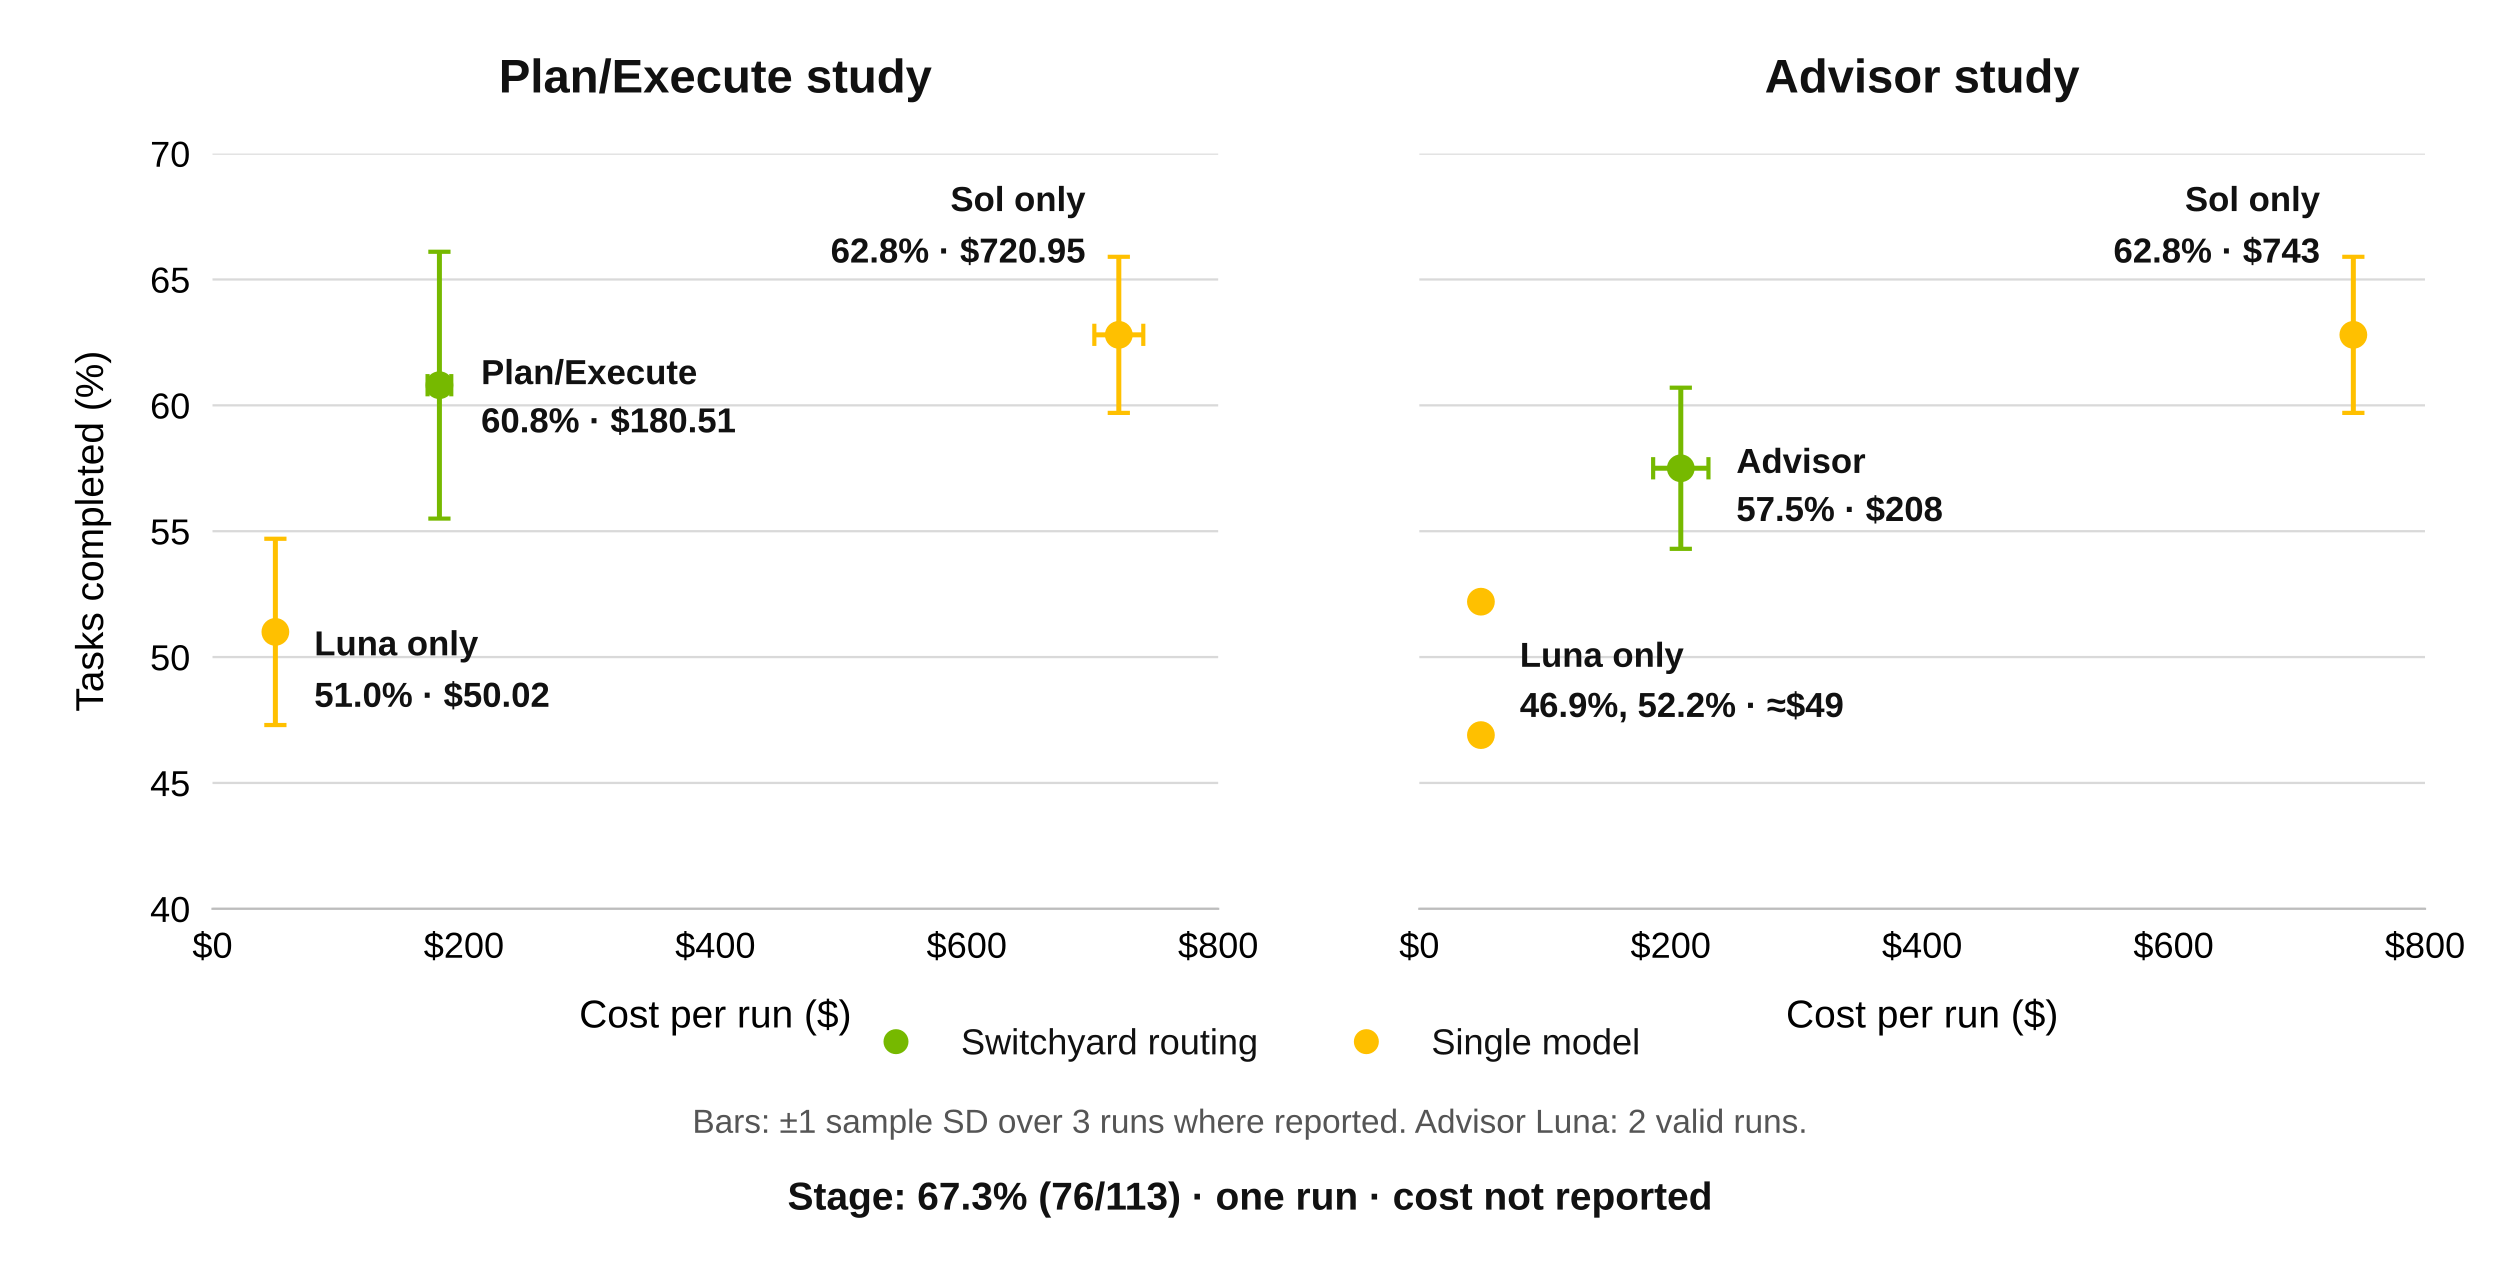
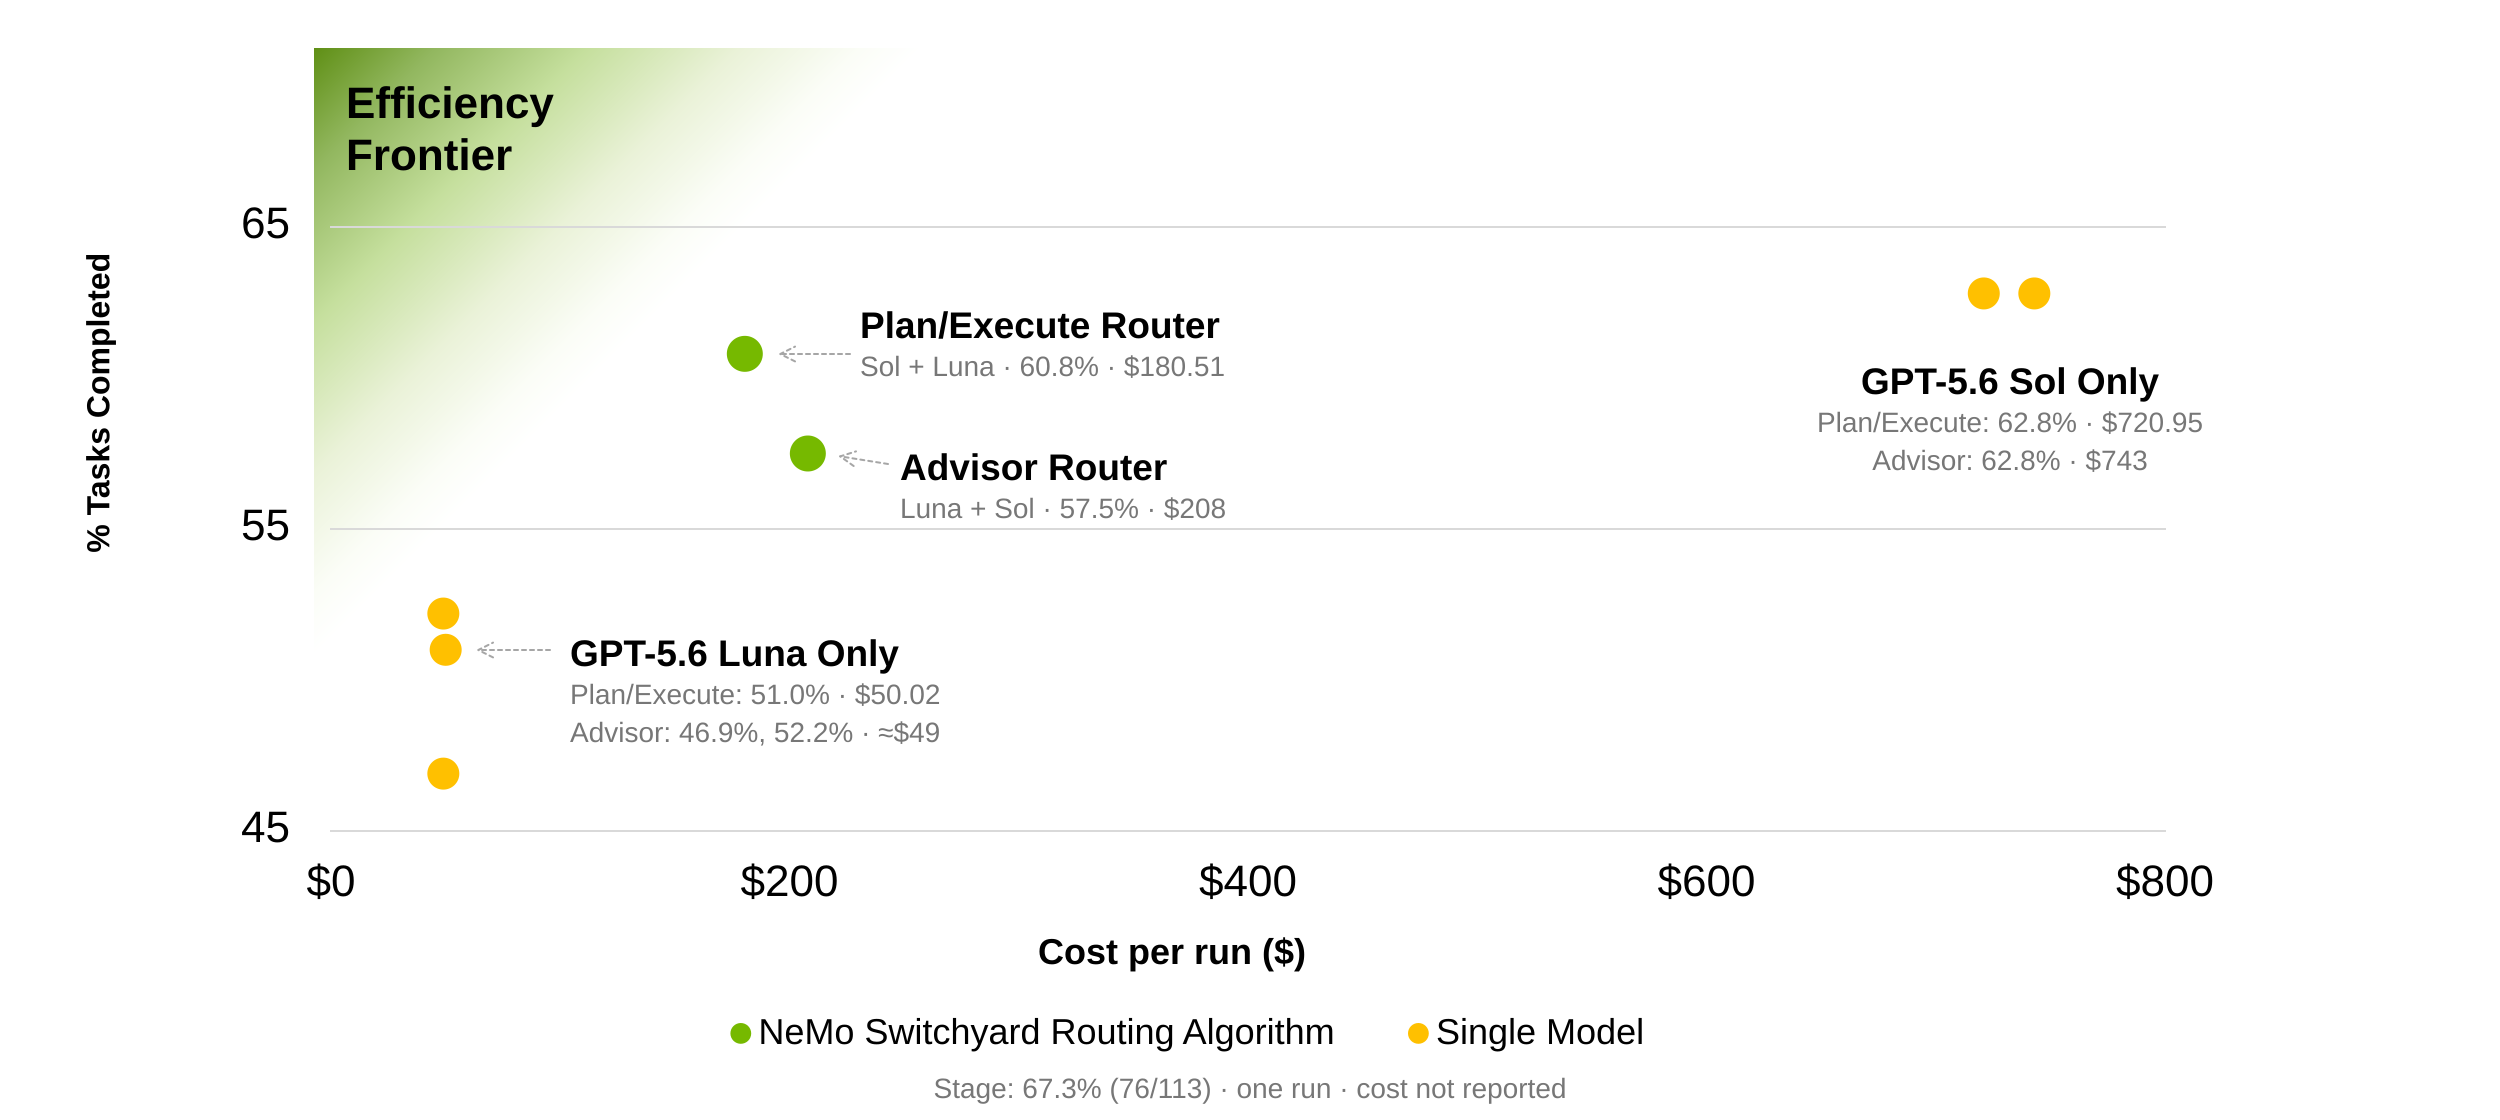
- <svg xmlns="http://www.w3.org/2000/svg" xmlns:xlink="http://www.w3.org/1999/xlink" width="900pt" height="460.8pt" viewBox="0 0 900 460.8" version="1.1" role="img" aria-labelledby="title description">
+ <svg xmlns="http://www.w3.org/2000/svg" xmlns:xlink="http://www.w3.org/1999/xlink" width="1250pt" height="560pt" viewBox="0 0 1250 560" version="1.1" role="img" aria-labelledby="title description">
  <defs>
+     <linearGradient id="frontier" gradientUnits="userSpaceOnUse" x1="157" y1="24" x2="309" y2="176">
+       <stop offset="0" stop-color="#5f8f15" />
+       <stop offset="0.2" stop-color="#92b75f" />
+       <stop offset="0.45" stop-color="#c5df9d" />
+       <stop offset="0.7" stop-color="#eaf2d8" />
+       <stop offset="0.9" stop-color="#fbfdf7" />
+       <stop offset="1" stop-color="#ffffff" />
+     </linearGradient>
    <style type="text/css">*{stroke-linejoin: round; stroke-linecap: butt}</style>
  </defs>
  <g id="figure_1">
    <g id="patch_1">
-       <path d="M 0 460.8  L 900 460.8  L 900 0  L 0 0  z " style="fill: #ffffff" />
+       <path d="M 0 560 L 1250 560 L 1250 0 L 0 0 z " style="fill: #ffffff" />
    </g>
+     <rect x="157" y="24" width="304" height="304" fill="url(#frontier)" />
    <g id="axes_1">
-       <g id="patch_2">
-         <path d="M 76.5 327.168  L 438.545 327.168  L 438.545 55.296  L 76.5 55.296  z " style="fill: #ffffff" />
+       <g id="line2d_1">
+         <path d="M 165.5 415.5 L 1082.5 415.5 " clip-path="url(#p9201e5e723)" style="fill: none; stroke: #d9d9d9; stroke-linecap: square" />
      </g>
-       <g id="matplotlib.axis_1">
-         <g id="xtick_1">
-           <g id="line2d_1" />
-           <g id="text_1">
-             <text style="font-size: 13px; font-family: 'Arial', 'Liberation Sans', 'DejaVu Sans', sans-serif; text-anchor: middle" x="76.5" y="344.792" transform="rotate(-0 76.5 344.7921)">$0</text>
-           </g>
-         </g>
-         <g id="xtick_2">
-           <g id="line2d_2" />
-           <g id="text_2">
-             <text style="font-size: 13px; font-family: 'Arial', 'Liberation Sans', 'DejaVu Sans', sans-serif; text-anchor: middle" x="167.011" y="344.792" transform="rotate(-0 167.0114 344.7921)">$200</text>
-           </g>
-         </g>
-         <g id="xtick_3">
-           <g id="line2d_3" />
-           <g id="text_3">
-             <text style="font-size: 13px; font-family: 'Arial', 'Liberation Sans', 'DejaVu Sans', sans-serif; text-anchor: middle" x="257.523" y="344.792" transform="rotate(-0 257.5227 344.7921)">$400</text>
-           </g>
-         </g>
-         <g id="xtick_4">
-           <g id="line2d_4" />
-           <g id="text_4">
-             <text style="font-size: 13px; font-family: 'Arial', 'Liberation Sans', 'DejaVu Sans', sans-serif; text-anchor: middle" x="348.034" y="344.792" transform="rotate(-0 348.0341 344.7921)">$600</text>
-           </g>
-         </g>
-         <g id="xtick_5">
-           <g id="line2d_5" />
-           <g id="text_5">
-             <text style="font-size: 13px; font-family: 'Arial', 'Liberation Sans', 'DejaVu Sans', sans-serif; text-anchor: middle" x="438.545" y="344.792" transform="rotate(-0 438.5455 344.7921)">$800</text>
-           </g>
-         </g>
-         <g id="text_6">
-           <text style="font-size: 14px; font-family: 'Arial', 'Liberation Sans', 'DejaVu Sans', sans-serif; text-anchor: middle" x="257.523" y="369.892" transform="rotate(-0 257.5227 369.8923)">Cost per run ($)</text>
+       <g id="line2d_2">
+         <path d="M 165.5 264.5 L 1082.5 264.5 " clip-path="url(#p9201e5e723)" style="fill: none; stroke: #d9d9d9; stroke-linecap: square" />
+       </g>
+       <g id="line2d_3">
+         <path d="M 165.5 113.5 L 1082.5 113.5 " clip-path="url(#p9201e5e723)" style="fill: none; stroke: #d9d9d9; stroke-linecap: square" />
+       </g>
+       <g id="line2d_4">
+         <defs>
+           <path id="m0288455ae3" d="M 0 5.2 C 1.379 5.2 2.702 4.652 3.677 3.677 C 4.652 2.702 5.2 1.379 5.2 0 C 5.2 -1.379 4.652 -2.702 3.677 -3.677 C 2.702 -4.652 1.379 -5.2 0 -5.2 C -1.379 -5.2 -2.702 -4.652 -3.677 -3.677 C -4.652 -2.702 -5.2 -1.379 -5.2 0 C -5.2 1.379 -4.652 2.702 -3.677 3.677 C -2.702 4.652 -1.379 5.2 0 5.2 z " />
+         </defs>
+         <g clip-path="url(#p9201e5e723)">
+           <use xlink:href="#m0288455ae3" x="370.4" y="516.7" style="fill: #76b900" />
        </g>
      </g>
-       <g id="matplotlib.axis_2">
-         <g id="ytick_1">
-           <g id="line2d_6">
-             <path d="M 76.5 327.168  L 438.545 327.168  " clip-path="url(#pa66260bdc6)" style="fill: none; stroke: #d9d9d9; stroke-width: 0.8; stroke-linecap: square" />
-           </g>
-           <g id="line2d_7" />
-           <g id="text_7">
-             <text style="font-size: 13px; font-family: 'Arial', 'Liberation Sans', 'DejaVu Sans', sans-serif; text-anchor: end" x="68.5" y="331.9" transform="rotate(-0 68.5 331.9002)">40</text>
-           </g>
-         </g>
-         <g id="ytick_2">
-           <g id="line2d_8">
-             <path d="M 76.5 281.856  L 438.545 281.856  " clip-path="url(#pa66260bdc6)" style="fill: none; stroke: #d9d9d9; stroke-width: 0.8; stroke-linecap: square" />
-           </g>
-           <g id="line2d_9" />
-           <g id="text_8">
-             <text style="font-size: 13px; font-family: 'Arial', 'Liberation Sans', 'DejaVu Sans', sans-serif; text-anchor: end" x="68.5" y="286.588" transform="rotate(-0 68.5 286.5882)">45</text>
-           </g>
-         </g>
-         <g id="ytick_3">
-           <g id="line2d_10">
-             <path d="M 76.5 236.544  L 438.545 236.544  " clip-path="url(#pa66260bdc6)" style="fill: none; stroke: #d9d9d9; stroke-width: 0.8; stroke-linecap: square" />
-           </g>
-           <g id="line2d_11" />
-           <g id="text_9">
-             <text style="font-size: 13px; font-family: 'Arial', 'Liberation Sans', 'DejaVu Sans', sans-serif; text-anchor: end" x="68.5" y="241.276" transform="rotate(-0 68.5 241.2762)">50</text>
-           </g>
-         </g>
-         <g id="ytick_4">
-           <g id="line2d_12">
-             <path d="M 76.5 191.232  L 438.545 191.232  " clip-path="url(#pa66260bdc6)" style="fill: none; stroke: #d9d9d9; stroke-width: 0.8; stroke-linecap: square" />
-           </g>
-           <g id="line2d_13" />
-           <g id="text_10">
-             <text style="font-size: 13px; font-family: 'Arial', 'Liberation Sans', 'DejaVu Sans', sans-serif; text-anchor: end" x="68.5" y="195.964" transform="rotate(-0 68.5 195.9642)">55</text>
-           </g>
-         </g>
-         <g id="ytick_5">
-           <g id="line2d_14">
-             <path d="M 76.5 145.92  L 438.545 145.92  " clip-path="url(#pa66260bdc6)" style="fill: none; stroke: #d9d9d9; stroke-width: 0.8; stroke-linecap: square" />
-           </g>
-           <g id="line2d_15" />
-           <g id="text_11">
-             <text style="font-size: 13px; font-family: 'Arial', 'Liberation Sans', 'DejaVu Sans', sans-serif; text-anchor: end" x="68.5" y="150.652" transform="rotate(-0 68.5 150.6522)">60</text>
-           </g>
-         </g>
-         <g id="ytick_6">
-           <g id="line2d_16">
-             <path d="M 76.5 100.608  L 438.545 100.608  " clip-path="url(#pa66260bdc6)" style="fill: none; stroke: #d9d9d9; stroke-width: 0.8; stroke-linecap: square" />
-           </g>
-           <g id="line2d_17" />
-           <g id="text_12">
-             <text style="font-size: 13px; font-family: 'Arial', 'Liberation Sans', 'DejaVu Sans', sans-serif; text-anchor: end" x="68.5" y="105.34" transform="rotate(-0 68.5 105.3402)">65</text>
-           </g>
-         </g>
-         <g id="ytick_7">
-           <g id="line2d_18">
-             <path d="M 76.5 55.296  L 438.545 55.296  " clip-path="url(#pa66260bdc6)" style="fill: none; stroke: #d9d9d9; stroke-width: 0.8; stroke-linecap: square" />
-           </g>
-           <g id="line2d_19" />
-           <g id="text_13">
-             <text style="font-size: 13px; font-family: 'Arial', 'Liberation Sans', 'DejaVu Sans', sans-serif; text-anchor: end" x="68.5" y="60.028" transform="rotate(-0 68.5 60.02818)">70</text>
-           </g>
-         </g>
-         <g id="text_14">
-           <text style="font-size: 14px; font-family: 'Arial', 'Liberation Sans', 'DejaVu Sans', sans-serif; text-anchor: middle" x="37.095" y="191.232" transform="rotate(-90 37.09527 191.232)">Tasks completed (%)</text>
+       <g id="line2d_5">
+         <defs>
+           <path id="m460a3c8150" d="M 0 5.2 C 1.379 5.2 2.702 4.652 3.677 3.677 C 4.652 2.702 5.2 1.379 5.2 0 C 5.2 -1.379 4.652 -2.702 3.677 -3.677 C 2.702 -4.652 1.379 -5.2 0 -5.2 C -1.379 -5.2 -2.702 -4.652 -3.677 -3.677 C -4.652 -2.702 -5.2 -1.379 -5.2 0 C -5.2 1.379 -4.652 2.702 -3.677 3.677 C -2.702 4.652 -1.379 5.2 0 5.2 z " />
+         </defs>
+         <g clip-path="url(#p9201e5e723)">
+           <use xlink:href="#m460a3c8150" x="709.2" y="516.7" style="fill: #ffc000" />
        </g>
      </g>
-       <g id="patch_3">
-         <path d="M 76.5 327.168  L 438.545 327.168  " style="fill: none; stroke: #bdbdbd; stroke-width: 0.8; stroke-linejoin: miter; stroke-linecap: square" />
+       <g id="text_1">
+         <text style="font-size: 22px; font-family: 'Arial', 'Helvetica', 'Liberation Sans', 'DejaVu Sans', sans-serif; text-anchor: end" x="145" y="421" transform="rotate(-0 145 421)">45</text>
      </g>
-       <g id="LineCollection_1">
-         <path d="M 153.923 138.67  L 162.459 138.67  " clip-path="url(#pa66260bdc6)" style="fill: none; stroke: #76b900; stroke-width: 1.8" />
+       <g id="text_2">
+         <text style="font-size: 22px; font-family: 'Arial', 'Helvetica', 'Liberation Sans', 'DejaVu Sans', sans-serif; text-anchor: end" x="145" y="270" transform="rotate(-0 145 270)">55</text>
      </g>
-       <g id="LineCollection_2">
-         <path d="M 158.191 186.701  L 158.191 90.639  " clip-path="url(#pa66260bdc6)" style="fill: none; stroke: #76b900; stroke-width: 1.8" />
+       <g id="text_3">
+         <text style="font-size: 22px; font-family: 'Arial', 'Helvetica', 'Liberation Sans', 'DejaVu Sans', sans-serif; text-anchor: end" x="145" y="119" transform="rotate(-0 145 119)">65</text>
      </g>
-       <g id="line2d_20">
+       <g id="text_4">
+         <text style="font-size: 22px; font-family: 'Arial', 'Helvetica', 'Liberation Sans', 'DejaVu Sans', sans-serif; text-anchor: middle" x="165.5" y="448" transform="rotate(-0 165.5 448)">$0</text>
+       </g>
+       <g id="text_5">
+         <text style="font-size: 22px; font-family: 'Arial', 'Helvetica', 'Liberation Sans', 'DejaVu Sans', sans-serif; text-anchor: middle" x="394.75" y="448" transform="rotate(-0 394.75 448)">$200</text>
+       </g>
+       <g id="text_6">
+         <text style="font-size: 22px; font-family: 'Arial', 'Helvetica', 'Liberation Sans', 'DejaVu Sans', sans-serif; text-anchor: middle" x="624" y="448" transform="rotate(-0 624 448)">$400</text>
+       </g>
+       <g id="text_7">
+         <text style="font-size: 22px; font-family: 'Arial', 'Helvetica', 'Liberation Sans', 'DejaVu Sans', sans-serif; text-anchor: middle" x="853.25" y="448" transform="rotate(-0 853.25 448)">$600</text>
+       </g>
+       <g id="text_8">
+         <text style="font-size: 22px; font-family: 'Arial', 'Helvetica', 'Liberation Sans', 'DejaVu Sans', sans-serif; text-anchor: middle" x="1082.5" y="448" transform="rotate(-0 1082.5 448)">$800</text>
+       </g>
+       <g id="text_9">
+         <text style="font-weight: 700; font-size: 18px; font-family: 'Arial', 'Helvetica', 'Liberation Sans', 'DejaVu Sans', sans-serif; text-anchor: middle" x="586" y="482" transform="rotate(-0 586 482)">Cost per run ($)</text>
+       </g>
+       <g id="text_10">
+         <text style="font-weight: 700; font-size: 16px; font-family: 'Arial', 'Helvetica', 'Liberation Sans', 'DejaVu Sans', sans-serif" transform="translate(54.64844 276.3672) rotate(-90)">% Tasks Completed</text>
+       </g>
+       <g id="text_11">
+         <text style="font-weight: 700; font-size: 22px; font-family: 'Arial', 'Helvetica', 'Liberation Sans', 'DejaVu Sans', sans-serif; text-anchor: start" x="173" y="59" transform="rotate(-0 173 59)">Efficiency</text>
+       </g>
+       <g id="text_12">
+         <text style="font-weight: 700; font-size: 22px; font-family: 'Arial', 'Helvetica', 'Liberation Sans', 'DejaVu Sans', sans-serif; text-anchor: start" x="173" y="85" transform="rotate(-0 173 85)">Frontier</text>
+       </g>
+       <g id="plan-execute" data-cost="180.51" data-score="60.8">
        <defs>
-           <path id="md2e1d2dd34" d="M 0 4  L 0 -4  " style="stroke: #76b900; stroke-width: 1.5" />
+           <path id="m38f0431c9c" d="M 0 9 C 2.387 9 4.676 8.052 6.364 6.364 C 8.052 4.676 9 2.387 9 0 C 9 -2.387 8.052 -4.676 6.364 -6.364 C 4.676 -8.052 2.387 -9 0 -9 C -2.387 -9 -4.676 -8.052 -6.364 -6.364 C -8.052 -4.676 -9 -2.387 -9 0 C -9 2.387 -8.052 4.676 -6.364 6.364 C -4.676 8.052 -2.387 9 0 9 z " />
        </defs>
-         <g clip-path="url(#pa66260bdc6)">
-           <use xlink:href="#md2e1d2dd34" x="153.923" y="138.67" style="fill: #76b900; stroke: #76b900; stroke-width: 1.5" />
+         <g clip-path="url(#p9201e5e723)">
+           <use xlink:href="#m38f0431c9c" x="372.41" y="176.92" style="fill: #76b900" />
        </g>
      </g>
-       <g id="line2d_21">
-         <g clip-path="url(#pa66260bdc6)">
-           <use xlink:href="#md2e1d2dd34" x="162.459" y="138.67" style="fill: #76b900; stroke: #76b900; stroke-width: 1.5" />
+       <g id="advisor" data-cost="208" data-score="57.5">
+         <g clip-path="url(#p9201e5e723)">
+           <use xlink:href="#m38f0431c9c" x="403.92" y="226.75" style="fill: #76b900" />
        </g>
      </g>
-       <g id="line2d_22">
+       <g id="plan-sol" data-cost="720.95" data-score="62.8">
        <defs>
-           <path id="me7703b5e6d" d="M 4 0  L -4 -0  " style="stroke: #76b900; stroke-width: 1.5" />
+           <path id="mabb4518413" d="M 0 8 C 2.122 8 4.157 7.157 5.657 5.657 C 7.157 4.157 8 2.122 8 0 C 8 -2.122 7.157 -4.157 5.657 -5.657 C 4.157 -7.157 2.122 -8 0 -8 C -2.122 -8 -4.157 -7.157 -5.657 -5.657 C -7.157 -4.157 -8 -2.122 -8 0 C -8 2.122 -7.157 4.157 -5.657 5.657 C -4.157 7.157 -2.122 8 0 8 z " />
        </defs>
-         <g clip-path="url(#pa66260bdc6)">
-           <use xlink:href="#me7703b5e6d" x="158.191" y="186.701" style="fill: #76b900; stroke: #76b900; stroke-width: 1.5" />
+         <g clip-path="url(#p9201e5e723)">
+           <use xlink:href="#mabb4518413" x="991.889" y="146.72" style="fill: #ffc000" />
        </g>
      </g>
-       <g id="line2d_23">
-         <g clip-path="url(#pa66260bdc6)">
-           <use xlink:href="#me7703b5e6d" x="158.191" y="90.639" style="fill: #76b900; stroke: #76b900; stroke-width: 1.5" />
+       <g id="advisor-sol" data-cost="743" data-score="62.8">
+         <g clip-path="url(#p9201e5e723)">
+           <use xlink:href="#mabb4518413" x="1017.164" y="146.72" style="fill: #ffc000" />
        </g>
      </g>
-       <g id="text_15">
-         <text style="font-weight: 700; font-size: 12.5px; font-family: 'Arial', 'Liberation Sans', 'DejaVu Sans', sans-serif; fill: #111111" transform="translate(173.191 138.2762)">Plan/Execute</text>
-         <text style="font-weight: 700; font-size: 12.5px; font-family: 'Arial', 'Liberation Sans', 'DejaVu Sans', sans-serif; fill: #111111" transform="translate(173.191 155.6431)">60.8% · $180.51</text>
-       </g>
-       <g id="LineCollection_3">
-         <path d="M 393.96 120.545  L 411.582 120.545  " clip-path="url(#pa66260bdc6)" style="fill: none; stroke: #ffc000; stroke-width: 1.8" />
-       </g>
-       <g id="LineCollection_4">
-         <path d="M 402.771 148.639  L 402.771 92.452  " clip-path="url(#pa66260bdc6)" style="fill: none; stroke: #ffc000; stroke-width: 1.8" />
-       </g>
-       <g id="line2d_24">
-         <defs>
-           <path id="mf947bc09d0" d="M 0 4  L 0 -4  " style="stroke: #ffc000; stroke-width: 1.5" />
-         </defs>
-         <g clip-path="url(#pa66260bdc6)">
-           <use xlink:href="#mf947bc09d0" x="393.96" y="120.545" style="fill: #ffc000; stroke: #ffc000; stroke-width: 1.5" />
+       <g id="plan-luna" data-cost="50.02" data-score="51">
+         <g clip-path="url(#p9201e5e723)">
+           <use xlink:href="#mabb4518413" x="222.835" y="324.9" style="fill: #ffc000" />
        </g>
      </g>
-       <g id="line2d_25">
-         <g clip-path="url(#pa66260bdc6)">
-           <use xlink:href="#mf947bc09d0" x="411.582" y="120.545" style="fill: #ffc000; stroke: #ffc000; stroke-width: 1.5" />
+       <g id="advisor-luna-1" data-cost="49" data-score="46.9">
+         <g clip-path="url(#p9201e5e723)">
+           <use xlink:href="#mabb4518413" x="221.666" y="386.81" style="fill: #ffc000" />
        </g>
      </g>
-       <g id="line2d_26">
-         <defs>
-           <path id="m8a5f619ddb" d="M 4 0  L -4 -0  " style="stroke: #ffc000; stroke-width: 1.5" />
-         </defs>
-         <g clip-path="url(#pa66260bdc6)">
-           <use xlink:href="#m8a5f619ddb" x="402.771" y="148.639" style="fill: #ffc000; stroke: #ffc000; stroke-width: 1.5" />
+       <g id="advisor-luna-2" data-cost="49" data-score="52.2">
+         <g clip-path="url(#p9201e5e723)">
+           <use xlink:href="#mabb4518413" x="221.666" y="306.78" style="fill: #ffc000" />
        </g>
      </g>
-       <g id="line2d_27">
-         <g clip-path="url(#pa66260bdc6)">
-           <use xlink:href="#m8a5f619ddb" x="402.771" y="92.452" style="fill: #ffc000; stroke: #ffc000; stroke-width: 1.5" />
-         </g>
+       <g id="text_13">
+         <text style="font-weight: 700; font-size: 18.5px; font-family: 'Arial', 'Helvetica', 'Liberation Sans', 'DejaVu Sans', sans-serif; text-anchor: start" x="430" y="169" transform="rotate(-0 430 169)">Plan/Execute Router</text>
+       </g>
+       <g id="text_14">
+         <text style="font-size: 14px; font-family: 'Arial', 'Helvetica', 'Liberation Sans', 'DejaVu Sans', sans-serif; text-anchor: start; fill: #777777" x="430" y="188" transform="rotate(-0 430 188)">Sol + Luna · 60.8% · $180.51</text>
+       </g>
+       <g id="text_15">
+         <text style="font-weight: 700; font-size: 18.5px; font-family: 'Arial', 'Helvetica', 'Liberation Sans', 'DejaVu Sans', sans-serif; text-anchor: start" x="450" y="240" transform="rotate(-0 450 240)">Advisor Router</text>
      </g>
      <g id="text_16">
-         <text style="font-weight: 700; font-size: 12.5px; font-family: 'Arial', 'Liberation Sans', 'DejaVu Sans', sans-serif; fill: #111111" transform="translate(342.1595 75.97948)">Sol only</text>
-         <text style="font-weight: 700; font-size: 12.5px; font-family: 'Arial', 'Liberation Sans', 'DejaVu Sans', sans-serif; fill: #111111" transform="translate(299.0423 94.5183)">62.8% · $720.95</text>
-       </g>
-       <g id="LineCollection_5">
-         <path d="M 98.666 227.482  L 99.608 227.482  " clip-path="url(#pa66260bdc6)" style="fill: none; stroke: #ffc000; stroke-width: 1.8" />
-       </g>
-       <g id="LineCollection_6">
-         <path d="M 99.137 261.012  L 99.137 193.951  " clip-path="url(#pa66260bdc6)" style="fill: none; stroke: #ffc000; stroke-width: 1.8" />
-       </g>
-       <g id="line2d_28">
-         <g clip-path="url(#pa66260bdc6)">
-           <use xlink:href="#mf947bc09d0" x="98.666" y="227.482" style="fill: #ffc000; stroke: #ffc000; stroke-width: 1.5" />
-         </g>
-       </g>
-       <g id="line2d_29">
-         <g clip-path="url(#pa66260bdc6)">
-           <use xlink:href="#mf947bc09d0" x="99.608" y="227.482" style="fill: #ffc000; stroke: #ffc000; stroke-width: 1.5" />
-         </g>
-       </g>
-       <g id="line2d_30">
-         <g clip-path="url(#pa66260bdc6)">
-           <use xlink:href="#m8a5f619ddb" x="99.137" y="261.012" style="fill: #ffc000; stroke: #ffc000; stroke-width: 1.5" />
-         </g>
-       </g>
-       <g id="line2d_31">
-         <g clip-path="url(#pa66260bdc6)">
-           <use xlink:href="#m8a5f619ddb" x="99.137" y="193.951" style="fill: #ffc000; stroke: #ffc000; stroke-width: 1.5" />
-         </g>
+         <text style="font-size: 14px; font-family: 'Arial', 'Helvetica', 'Liberation Sans', 'DejaVu Sans', sans-serif; text-anchor: start; fill: #777777" x="450" y="259" transform="rotate(-0 450 259)">Luna + Sol · 57.5% · $208</text>
      </g>
      <g id="text_17">
-         <text style="font-weight: 700; font-size: 12.5px; font-family: 'Arial', 'Liberation Sans', 'DejaVu Sans', sans-serif; fill: #111111" transform="translate(113.1369 235.9158)">Luna only</text>
-         <text style="font-weight: 700; font-size: 12.5px; font-family: 'Arial', 'Liberation Sans', 'DejaVu Sans', sans-serif; fill: #111111" transform="translate(113.1369 254.4546)">51.0% · $50.02</text>
+         <text style="font-weight: 700; font-size: 18.5px; font-family: 'Arial', 'Helvetica', 'Liberation Sans', 'DejaVu Sans', sans-serif; text-anchor: middle" x="1005" y="197" transform="rotate(-0 1005 197)">GPT-5.6 Sol Only</text>
      </g>
      <g id="text_18">
-         <text style="font-weight: 700; font-size: 17px; font-family: 'Arial', 'Liberation Sans', 'DejaVu Sans', sans-serif; text-anchor: middle; fill: #111111" x="257.523" y="33.296" transform="rotate(-0 257.5227 33.296)">Plan/Execute study</text>
+         <text style="font-size: 14px; font-family: 'Arial', 'Helvetica', 'Liberation Sans', 'DejaVu Sans', sans-serif; text-anchor: middle; fill: #777777" x="1005" y="216" transform="rotate(-0 1005 216)">Plan/Execute: 62.8% · $720.95</text>
      </g>
-       <g id="line2d_32">
-         <defs>
-           <path id="mc062929f77" d="M 0 4.5  C 1.193 4.5 2.338 4.026 3.182 3.182  C 4.026 2.338 4.5 1.193 4.5 0  C 4.5 -1.193 4.026 -2.338 3.182 -3.182  C 2.338 -4.026 1.193 -4.5 0 -4.5  C -1.193 -4.5 -2.338 -4.026 -3.182 -3.182  C -4.026 -2.338 -4.5 -1.193 -4.5 0  C -4.5 1.193 -4.026 2.338 -3.182 3.182  C -2.338 4.026 -1.193 4.5 0 4.5  z " style="stroke: #76b900" />
-         </defs>
-         <g clip-path="url(#pa66260bdc6)">
-           <use xlink:href="#mc062929f77" x="158.191" y="138.67" style="fill: #76b900; stroke: #76b900" />
-         </g>
+       <g id="text_19">
+         <text style="font-size: 14px; font-family: 'Arial', 'Helvetica', 'Liberation Sans', 'DejaVu Sans', sans-serif; text-anchor: middle; fill: #777777" x="1005" y="235" transform="rotate(-0 1005 235)">Advisor: 62.8% · $743</text>
      </g>
-       <g id="line2d_33">
-         <defs>
-           <path id="mb3a6197b65" d="M 0 4.5  C 1.193 4.5 2.338 4.026 3.182 3.182  C 4.026 2.338 4.5 1.193 4.5 0  C 4.5 -1.193 4.026 -2.338 3.182 -3.182  C 2.338 -4.026 1.193 -4.5 0 -4.5  C -1.193 -4.5 -2.338 -4.026 -3.182 -3.182  C -4.026 -2.338 -4.5 -1.193 -4.5 0  C -4.5 1.193 -4.026 2.338 -3.182 3.182  C -2.338 4.026 -1.193 4.5 0 4.5  z " style="stroke: #ffc000" />
-         </defs>
-         <g clip-path="url(#pa66260bdc6)">
-           <use xlink:href="#mb3a6197b65" x="402.771" y="120.545" style="fill: #ffc000; stroke: #ffc000" />
-         </g>
+       <g id="text_20">
+         <text style="font-weight: 700; font-size: 18.5px; font-family: 'Arial', 'Helvetica', 'Liberation Sans', 'DejaVu Sans', sans-serif; text-anchor: start" x="285" y="333" transform="rotate(-0 285 333)">GPT-5.6 Luna Only</text>
      </g>
-       <g id="line2d_34">
-         <g clip-path="url(#pa66260bdc6)">
-           <use xlink:href="#mb3a6197b65" x="99.137" y="227.482" style="fill: #ffc000; stroke: #ffc000" />
-         </g>
+       <g id="text_21">
+         <text style="font-size: 14px; font-family: 'Arial', 'Helvetica', 'Liberation Sans', 'DejaVu Sans', sans-serif; text-anchor: start; fill: #777777" x="285" y="352" transform="rotate(-0 285 352)">Plan/Execute: 51.0% · $50.02</text>
      </g>
-     </g>
-     <g id="axes_2">
+       <g id="text_22">
+         <text style="font-size: 14px; font-family: 'Arial', 'Helvetica', 'Liberation Sans', 'DejaVu Sans', sans-serif; text-anchor: start; fill: #777777" x="285" y="371" transform="rotate(-0 285 371)">Advisor: 46.9%, 52.2% · ≈$49</text>
+       </g>
+       <g id="patch_2">
+         <path d="M 425 177 Q 407 177 390.118 177 " style="fill: none; stroke-dasharray: 2,2; stroke-dashoffset: 0; stroke: #a6a6a6; stroke-linecap: round" />
+         <path d="M 397.518 180.7 L 390.118 177 L 397.518 173.3 " style="fill: none; stroke-dasharray: 2,2; stroke-dashoffset: 0; stroke: #a6a6a6; stroke-linecap: round" />
+       </g>
+       <g id="patch_3">
+         <path d="M 444 232 Q 431.5 230 420.104 228.177 " style="fill: none; stroke-dasharray: 2,2; stroke-dashoffset: 0; stroke: #a6a6a6; stroke-linecap: round" />
+         <path d="M 426.826 232.999 L 420.104 228.177 L 427.996 225.692 " style="fill: none; stroke-dasharray: 2,2; stroke-dashoffset: 0; stroke: #a6a6a6; stroke-linecap: round" />
+       </g>
      <g id="patch_4">
-         <path d="M 510.955 327.168  L 873 327.168  L 873 55.296  L 510.955 55.296  z " style="fill: #ffffff" />
+         <path d="M 275 325 Q 256.5 325 239.118 325 " style="fill: none; stroke-dasharray: 2,2; stroke-dashoffset: 0; stroke: #a6a6a6; stroke-linecap: round" />
+         <path d="M 246.518 328.7 L 239.118 325 L 246.518 321.3 " style="fill: none; stroke-dasharray: 2,2; stroke-dashoffset: 0; stroke: #a6a6a6; stroke-linecap: round" />
      </g>
-       <g id="matplotlib.axis_3">
-         <g id="xtick_6">
-           <g id="line2d_35" />
-           <g id="text_19">
-             <text style="font-size: 13px; font-family: 'Arial', 'Liberation Sans', 'DejaVu Sans', sans-serif; text-anchor: middle" x="510.955" y="344.792" transform="rotate(-0 510.9545 344.7921)">$0</text>
-           </g>
-         </g>
-         <g id="xtick_7">
-           <g id="line2d_36" />
-           <g id="text_20">
-             <text style="font-size: 13px; font-family: 'Arial', 'Liberation Sans', 'DejaVu Sans', sans-serif; text-anchor: middle" x="601.466" y="344.792" transform="rotate(-0 601.4659 344.7921)">$200</text>
-           </g>
-         </g>
-         <g id="xtick_8">
-           <g id="line2d_37" />
-           <g id="text_21">
-             <text style="font-size: 13px; font-family: 'Arial', 'Liberation Sans', 'DejaVu Sans', sans-serif; text-anchor: middle" x="691.977" y="344.792" transform="rotate(-0 691.9773 344.7921)">$400</text>
-           </g>
-         </g>
-         <g id="xtick_9">
-           <g id="line2d_38" />
-           <g id="text_22">
-             <text style="font-size: 13px; font-family: 'Arial', 'Liberation Sans', 'DejaVu Sans', sans-serif; text-anchor: middle" x="782.489" y="344.792" transform="rotate(-0 782.4886 344.7921)">$600</text>
-           </g>
-         </g>
-         <g id="xtick_10">
-           <g id="line2d_39" />
-           <g id="text_23">
-             <text style="font-size: 13px; font-family: 'Arial', 'Liberation Sans', 'DejaVu Sans', sans-serif; text-anchor: middle" x="873" y="344.792" transform="rotate(-0 873 344.7921)">$800</text>
-           </g>
-         </g>
-         <g id="text_24">
-           <text style="font-size: 14px; font-family: 'Arial', 'Liberation Sans', 'DejaVu Sans', sans-serif; text-anchor: middle" x="691.977" y="369.892" transform="rotate(-0 691.9773 369.8923)">Cost per run ($)</text>
-         </g>
+       <g id="text_23">
+         <text style="font-size: 18px; font-family: 'Arial', 'Helvetica', 'Liberation Sans', 'DejaVu Sans', sans-serif; text-anchor: start" x="379.2" y="522" transform="rotate(-0 379.2 522)">NeMo Switchyard Routing Algorithm</text>
      </g>
-       <g id="matplotlib.axis_4">
-         <g id="ytick_8">
-           <g id="line2d_40">
-             <path d="M 510.955 327.168  L 873 327.168  " clip-path="url(#pde3e10256c)" style="fill: none; stroke: #d9d9d9; stroke-width: 0.8; stroke-linecap: square" />
-           </g>
-           <g id="line2d_41" />
-         </g>
-         <g id="ytick_9">
-           <g id="line2d_42">
-             <path d="M 510.955 281.856  L 873 281.856  " clip-path="url(#pde3e10256c)" style="fill: none; stroke: #d9d9d9; stroke-width: 0.8; stroke-linecap: square" />
-           </g>
-           <g id="line2d_43" />
-         </g>
-         <g id="ytick_10">
-           <g id="line2d_44">
-             <path d="M 510.955 236.544  L 873 236.544  " clip-path="url(#pde3e10256c)" style="fill: none; stroke: #d9d9d9; stroke-width: 0.8; stroke-linecap: square" />
-           </g>
-           <g id="line2d_45" />
-         </g>
-         <g id="ytick_11">
-           <g id="line2d_46">
-             <path d="M 510.955 191.232  L 873 191.232  " clip-path="url(#pde3e10256c)" style="fill: none; stroke: #d9d9d9; stroke-width: 0.8; stroke-linecap: square" />
-           </g>
-           <g id="line2d_47" />
-         </g>
-         <g id="ytick_12">
-           <g id="line2d_48">
-             <path d="M 510.955 145.92  L 873 145.92  " clip-path="url(#pde3e10256c)" style="fill: none; stroke: #d9d9d9; stroke-width: 0.8; stroke-linecap: square" />
-           </g>
-           <g id="line2d_49" />
-         </g>
-         <g id="ytick_13">
-           <g id="line2d_50">
-             <path d="M 510.955 100.608  L 873 100.608  " clip-path="url(#pde3e10256c)" style="fill: none; stroke: #d9d9d9; stroke-width: 0.8; stroke-linecap: square" />
-           </g>
-           <g id="line2d_51" />
-         </g>
-         <g id="ytick_14">
-           <g id="line2d_52">
-             <path d="M 510.955 55.296  L 873 55.296  " clip-path="url(#pde3e10256c)" style="fill: none; stroke: #d9d9d9; stroke-width: 0.8; stroke-linecap: square" />
-           </g>
-           <g id="line2d_53" />
-         </g>
-       </g>
-       <g id="patch_5">
-         <path d="M 510.955 327.168  L 873 327.168  " style="fill: none; stroke: #bdbdbd; stroke-width: 0.8; stroke-linejoin: miter; stroke-linecap: square" />
-       </g>
-       <g id="LineCollection_7">
-         <path d="M 595.13 168.576  L 615.043 168.576  " clip-path="url(#pde3e10256c)" style="fill: none; stroke: #76b900; stroke-width: 1.8" />
-       </g>
-       <g id="LineCollection_8">
-         <path d="M 605.086 197.576  L 605.086 139.576  " clip-path="url(#pde3e10256c)" style="fill: none; stroke: #76b900; stroke-width: 1.8" />
-       </g>
-       <g id="line2d_54">
-         <g clip-path="url(#pde3e10256c)">
-           <use xlink:href="#md2e1d2dd34" x="595.13" y="168.576" style="fill: #76b900; stroke: #76b900; stroke-width: 1.5" />
-         </g>
-       </g>
-       <g id="line2d_55">
-         <g clip-path="url(#pde3e10256c)">
-           <use xlink:href="#md2e1d2dd34" x="615.043" y="168.576" style="fill: #76b900; stroke: #76b900; stroke-width: 1.5" />
-         </g>
-       </g>
-       <g id="line2d_56">
-         <g clip-path="url(#pde3e10256c)">
-           <use xlink:href="#me7703b5e6d" x="605.086" y="197.576" style="fill: #76b900; stroke: #76b900; stroke-width: 1.5" />
-         </g>
-       </g>
-       <g id="line2d_57">
-         <g clip-path="url(#pde3e10256c)">
-           <use xlink:href="#me7703b5e6d" x="605.086" y="139.576" style="fill: #76b900; stroke: #76b900; stroke-width: 1.5" />
-         </g>
+       <g id="text_24">
+         <text style="font-size: 18px; font-family: 'Arial', 'Helvetica', 'Liberation Sans', 'DejaVu Sans', sans-serif; text-anchor: start" x="718" y="522" transform="rotate(-0 718 522)">Single Model</text>
      </g>
      <g id="text_25">
-         <text style="font-weight: 700; font-size: 12.5px; font-family: 'Arial', 'Liberation Sans', 'DejaVu Sans', sans-serif; fill: #111111" transform="translate(625.0864 170.2456)">Advisor</text>
-         <text style="font-weight: 700; font-size: 12.5px; font-family: 'Arial', 'Liberation Sans', 'DejaVu Sans', sans-serif; fill: #111111" transform="translate(625.0864 187.549)">57.5% · $208</text>
-       </g>
-       <g id="LineCollection_9">
-         <path d="M 847.204 148.639  L 847.204 92.452  " clip-path="url(#pde3e10256c)" style="fill: none; stroke: #ffc000; stroke-width: 1.8" />
-       </g>
-       <g id="line2d_58">
-         <g clip-path="url(#pde3e10256c)">
-           <use xlink:href="#m8a5f619ddb" x="847.204" y="148.639" style="fill: #ffc000; stroke: #ffc000; stroke-width: 1.5" />
-         </g>
-       </g>
-       <g id="line2d_59">
-         <g clip-path="url(#pde3e10256c)">
-           <use xlink:href="#m8a5f619ddb" x="847.204" y="92.452" style="fill: #ffc000; stroke: #ffc000; stroke-width: 1.5" />
-         </g>
-       </g>
-       <g id="text_26">
-         <text style="font-weight: 700; font-size: 12.5px; font-family: 'Arial', 'Liberation Sans', 'DejaVu Sans', sans-serif; fill: #111111" transform="translate(786.5929 75.97948)">Sol only</text>
-         <text style="font-weight: 700; font-size: 12.5px; font-family: 'Arial', 'Liberation Sans', 'DejaVu Sans', sans-serif; fill: #111111" transform="translate(760.8507 94.5183)">62.8% · $743</text>
-       </g>
-       <g id="line2d_60">
-         <g clip-path="url(#pde3e10256c)">
-           <use xlink:href="#mb3a6197b65" x="533.13" y="264.637" style="fill: #ffc000; stroke: #ffc000" />
-         </g>
-       </g>
-       <g id="line2d_61">
-         <g clip-path="url(#pde3e10256c)">
-           <use xlink:href="#mb3a6197b65" x="533.13" y="216.607" style="fill: #ffc000; stroke: #ffc000" />
-         </g>
-       </g>
-       <g id="text_27">
-         <text style="font-weight: 700; font-size: 12.5px; font-family: 'Arial', 'Liberation Sans', 'DejaVu Sans', sans-serif; fill: #111111" transform="translate(547.1298 240.0563)">Luna only</text>
-         <text style="font-weight: 700; font-size: 12.5px; font-family: 'Arial', 'Liberation Sans', 'DejaVu Sans', sans-serif; fill: #111111" transform="translate(547.1298 258.0912)">46.9%, 52.2% · ≈$49</text>
-       </g>
-       <g id="text_28">
-         <text style="font-weight: 700; font-size: 17px; font-family: 'Arial', 'Liberation Sans', 'DejaVu Sans', sans-serif; text-anchor: middle; fill: #111111" x="691.977" y="33.296" transform="rotate(-0 691.9773 33.296)">Advisor study</text>
-       </g>
-       <g id="line2d_62">
-         <g clip-path="url(#pde3e10256c)">
-           <use xlink:href="#mc062929f77" x="605.086" y="168.576" style="fill: #76b900; stroke: #76b900" />
-         </g>
-       </g>
-       <g id="line2d_63">
-         <g clip-path="url(#pde3e10256c)">
-           <use xlink:href="#mb3a6197b65" x="847.204" y="120.545" style="fill: #ffc000; stroke: #ffc000" />
-         </g>
-       </g>
-     </g>
-     <g id="text_29">
-       <text style="font-size: 12px; font-family: 'Arial', 'Liberation Sans', 'DejaVu Sans', sans-serif; text-anchor: middle; fill: #555555" x="450" y="407.808" transform="rotate(-0 450 407.808)">Bars: ±1 sample SD over 3 runs where reported. Advisor Luna: 2 valid runs.</text>
-     </g>
-     <g id="text_30">
-       <text style="font-weight: 700; font-size: 14px; font-family: 'Arial', 'Liberation Sans', 'DejaVu Sans', sans-serif; text-anchor: middle; fill: #111111" x="450" y="435.456" transform="rotate(-0 450 435.456)">Stage: 67.3% (76/113) · one run · cost not reported</text>
-     </g>
-     <g id="legend_1">
-       <g id="line2d_64">
-         <defs>
-           <path id="m846bbea868" d="M 0 4  C 1.061 4 2.078 3.579 2.828 2.828  C 3.579 2.078 4 1.061 4 0  C 4 -1.061 3.579 -2.078 2.828 -2.828  C 2.078 -3.579 1.061 -4 0 -4  C -1.061 -4 -2.078 -3.579 -2.828 -2.828  C -3.579 -2.078 -4 -1.061 -4 0  C -4 1.061 -3.579 2.078 -2.828 2.828  C -2.078 3.579 -1.061 4 0 4  z " style="stroke: #76b900" />
-         </defs>
-         <g>
-           <use xlink:href="#m846bbea868" x="322.557" y="374.998" style="fill: #76b900; stroke: #76b900" />
-         </g>
-       </g>
-       <g id="text_31">
-         <text style="font-size: 13px; font-family: 'Arial', 'Liberation Sans', 'DejaVu Sans', sans-serif; text-anchor: start; fill: #111111" x="345.957" y="379.548" transform="rotate(-0 345.9573 379.5482)">Switchyard routing</text>
-       </g>
-       <g id="line2d_65">
-         <defs>
-           <path id="m285a0facb9" d="M 0 4  C 1.061 4 2.078 3.579 2.828 2.828  C 3.579 2.078 4 1.061 4 0  C 4 -1.061 3.579 -2.078 2.828 -2.828  C 2.078 -3.579 1.061 -4 0 -4  C -1.061 -4 -2.078 -3.579 -2.828 -2.828  C -3.579 -2.078 -4 -1.061 -4 0  C -4 1.061 -3.579 2.078 -2.828 2.828  C -2.078 3.579 -1.061 4 0 4  z " style="stroke: #ffc000" />
-         </defs>
-         <g>
-           <use xlink:href="#m285a0facb9" x="491.89" y="374.998" style="fill: #ffc000; stroke: #ffc000" />
-         </g>
-       </g>
-       <g id="text_32">
-         <text style="font-size: 13px; font-family: 'Arial', 'Liberation Sans', 'DejaVu Sans', sans-serif; text-anchor: start; fill: #111111" x="515.29" y="379.548" transform="rotate(-0 515.2905 379.5482)">Single model</text>
+         <text style="font-size: 14px; font-family: 'Arial', 'Helvetica', 'Liberation Sans', 'DejaVu Sans', sans-serif; text-anchor: middle; fill: #777777" x="625" y="549" transform="rotate(-0 625 549)">Stage: 67.3% (76/113) · one run · cost not reported</text>
      </g>
    </g>
  </g>
  <defs>
-     <clipPath id="pa66260bdc6">
-       <rect x="76.5" y="55.296" width="362.045" height="271.872" />
-     </clipPath>
-     <clipPath id="pde3e10256c">
-       <rect x="510.955" y="55.296" width="362.045" height="271.872" />
+     <clipPath id="p9201e5e723">
+       <rect x="0" y="0" width="1250" height="560" />
    </clipPath>
  </defs>
</svg>
